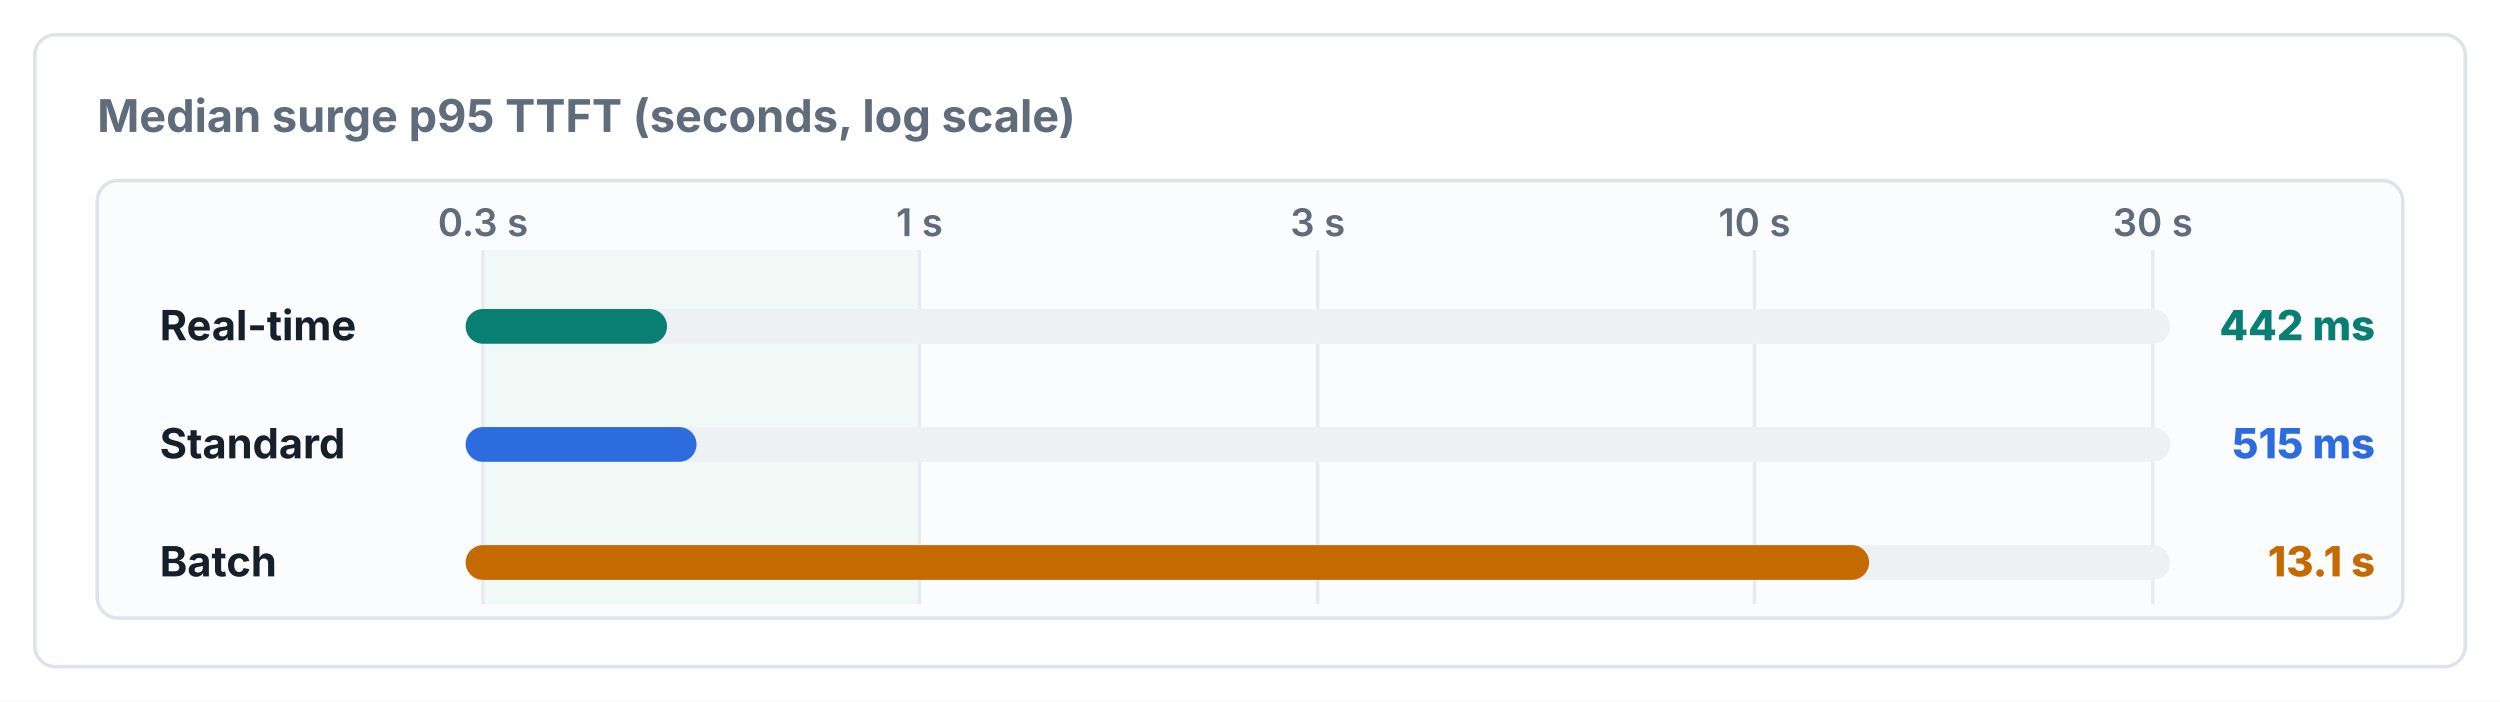
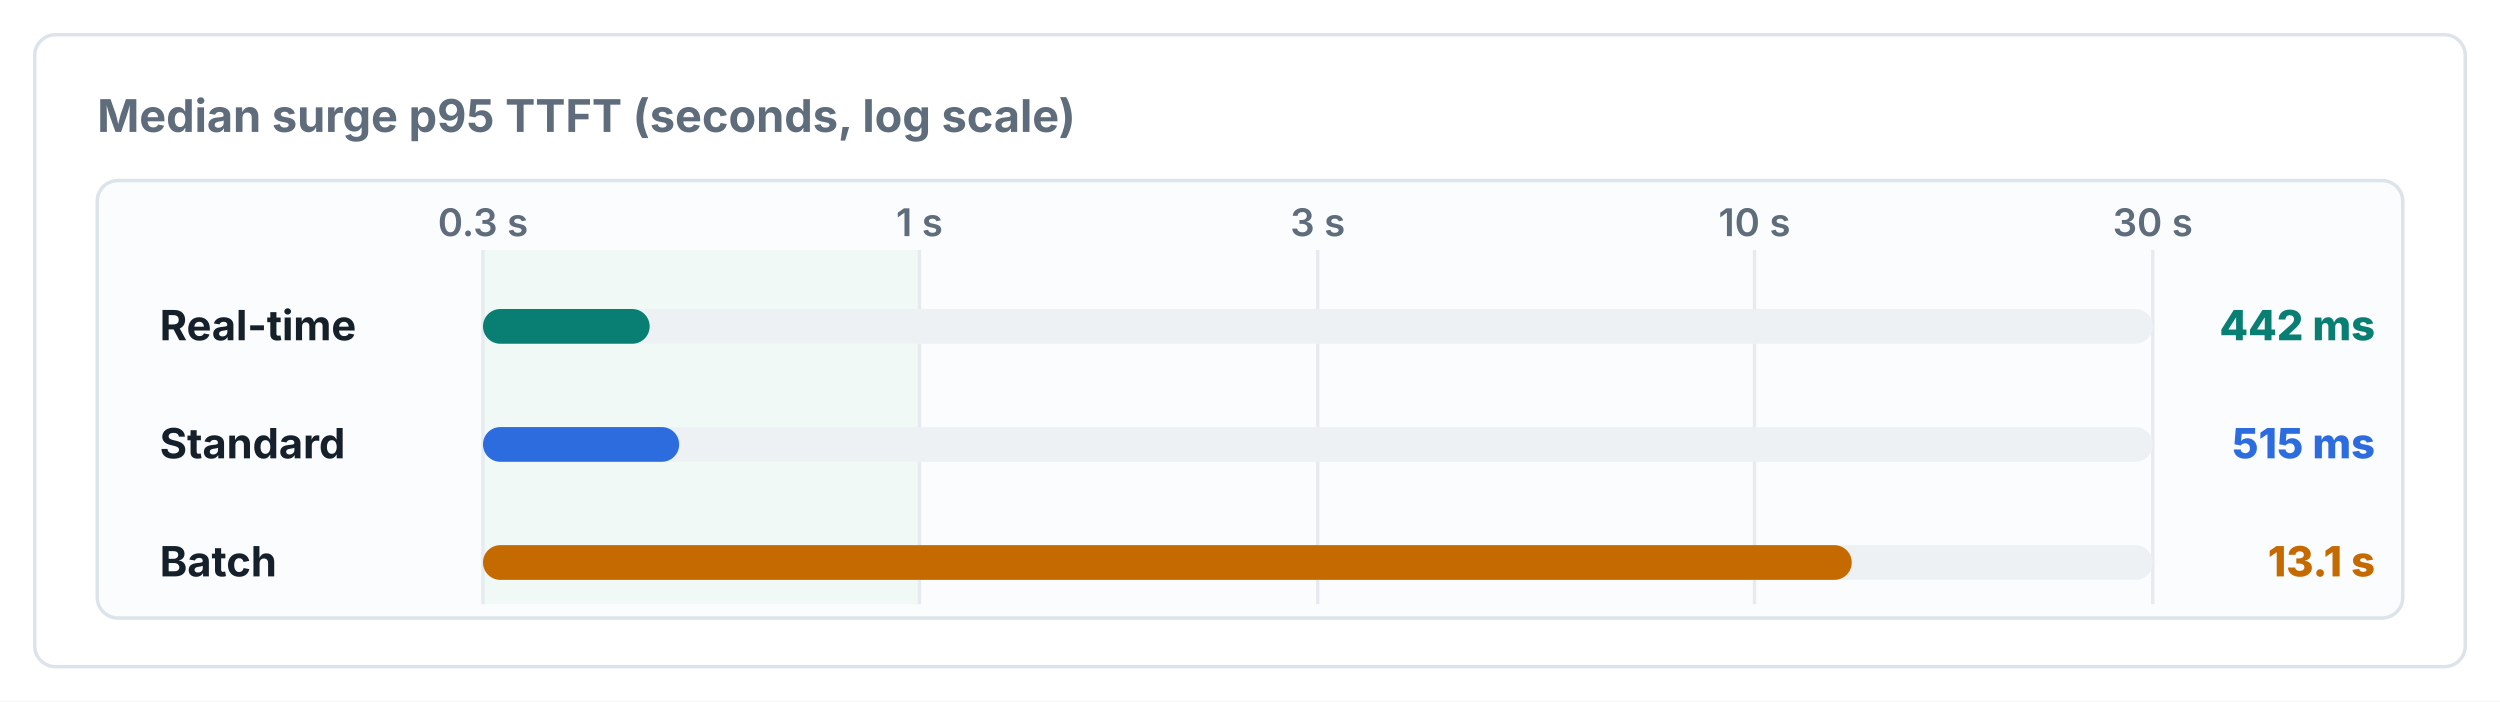
<svg xmlns="http://www.w3.org/2000/svg" width="720" height="202" viewBox="0 0 720 202" role="img" aria-label="Real-time and standard traffic stayed below one second median surge p95 TTFT while batch exceeded 13 seconds.">
  <style>text{font-family:system-ui,-apple-system,sans-serif}</style>
  <rect width="720" height="202" fill="#ffffff" />
  <rect x="10" y="10" width="700" height="182" rx="6" fill="#ffffff" stroke="#dde3ea" />
  <text x="28.0" y="38.0" fill="#5f6c7b" font-size="13" font-weight="700" text-anchor="start">Median surge p95 TTFT (seconds, log scale)</text>
  <rect x="28" y="52" width="664" height="126" rx="6" fill="#fbfcfd" stroke="#dde3ea" />
  <rect x="139.1" y="72.0" width="125.7" height="102.0" fill="#eef8f6" opacity="0.75" />
  <line x1="139.1" y1="72.0" x2="139.1" y2="174.0" stroke="#e7ebef" />
  <text x="139.1" y="68.0" fill="#5f6c7b" font-size="11" font-weight="600" text-anchor="middle">0.3 s</text>
  <line x1="264.8" y1="72.0" x2="264.8" y2="174.0" stroke="#e7ebef" />
  <text x="264.8" y="68.0" fill="#5f6c7b" font-size="11" font-weight="600" text-anchor="middle">1 s</text>
  <line x1="379.5" y1="72.0" x2="379.5" y2="174.0" stroke="#e7ebef" />
  <text x="379.5" y="68.0" fill="#5f6c7b" font-size="11" font-weight="600" text-anchor="middle">3 s</text>
  <line x1="505.3" y1="72.0" x2="505.3" y2="174.0" stroke="#e7ebef" />
  <text x="505.3" y="68.0" fill="#5f6c7b" font-size="11" font-weight="600" text-anchor="middle">10 s</text>
  <line x1="620.0" y1="72.0" x2="620.0" y2="174.0" stroke="#e7ebef" />
  <text x="620.0" y="68.0" fill="#5f6c7b" font-size="11" font-weight="600" text-anchor="middle">30 s</text>
  <text x="46.0" y="98.0" fill="#15202b" font-size="12" font-weight="720" text-anchor="start">Real-time</text>
-   <line x1="139.1" y1="94.0" x2="620.0" y2="94.0" stroke="#edf1f4" stroke-width="10" stroke-linecap="round" />
-   <line x1="139.1" y1="94.0" x2="187.1" y2="94.0" stroke="#087f72" stroke-width="10" stroke-linecap="round" />
+   <rect x="139.1" y="89.0" width="480.9" height="10" rx="5" fill="#edf1f4" />
+   <rect x="139.1" y="89.0" width="48.0" height="10" rx="5" fill="#087f72" />
  <text x="684.0" y="98.0" fill="#087f72" font-size="12" font-weight="800" text-anchor="end">442 ms</text>
  <text x="46.0" y="132.0" fill="#15202b" font-size="12" font-weight="720" text-anchor="start">Standard</text>
-   <line x1="139.1" y1="128.0" x2="620.0" y2="128.0" stroke="#edf1f4" stroke-width="10" stroke-linecap="round" />
-   <line x1="139.1" y1="128.0" x2="195.6" y2="128.0" stroke="#2d6cdf" stroke-width="10" stroke-linecap="round" />
+   <rect x="139.1" y="123.0" width="480.9" height="10" rx="5" fill="#edf1f4" />
+   <rect x="139.1" y="123.0" width="56.5" height="10" rx="5" fill="#2d6cdf" />
  <text x="684.0" y="132.0" fill="#2d6cdf" font-size="12" font-weight="800" text-anchor="end">515 ms</text>
  <text x="46.0" y="166.0" fill="#15202b" font-size="12" font-weight="720" text-anchor="start">Batch</text>
-   <line x1="139.1" y1="162.0" x2="620.0" y2="162.0" stroke="#edf1f4" stroke-width="10" stroke-linecap="round" />
-   <line x1="139.1" y1="162.0" x2="533.3" y2="162.0" stroke="#c56a00" stroke-width="10" stroke-linecap="round" />
+   <rect x="139.1" y="157.0" width="480.9" height="10" rx="5" fill="#edf1f4" />
+   <rect x="139.1" y="157.0" width="394.2" height="10" rx="5" fill="#c56a00" />
  <text x="684.0" y="166.0" fill="#c56a00" font-size="12" font-weight="800" text-anchor="end">13.1 s</text>
</svg>
